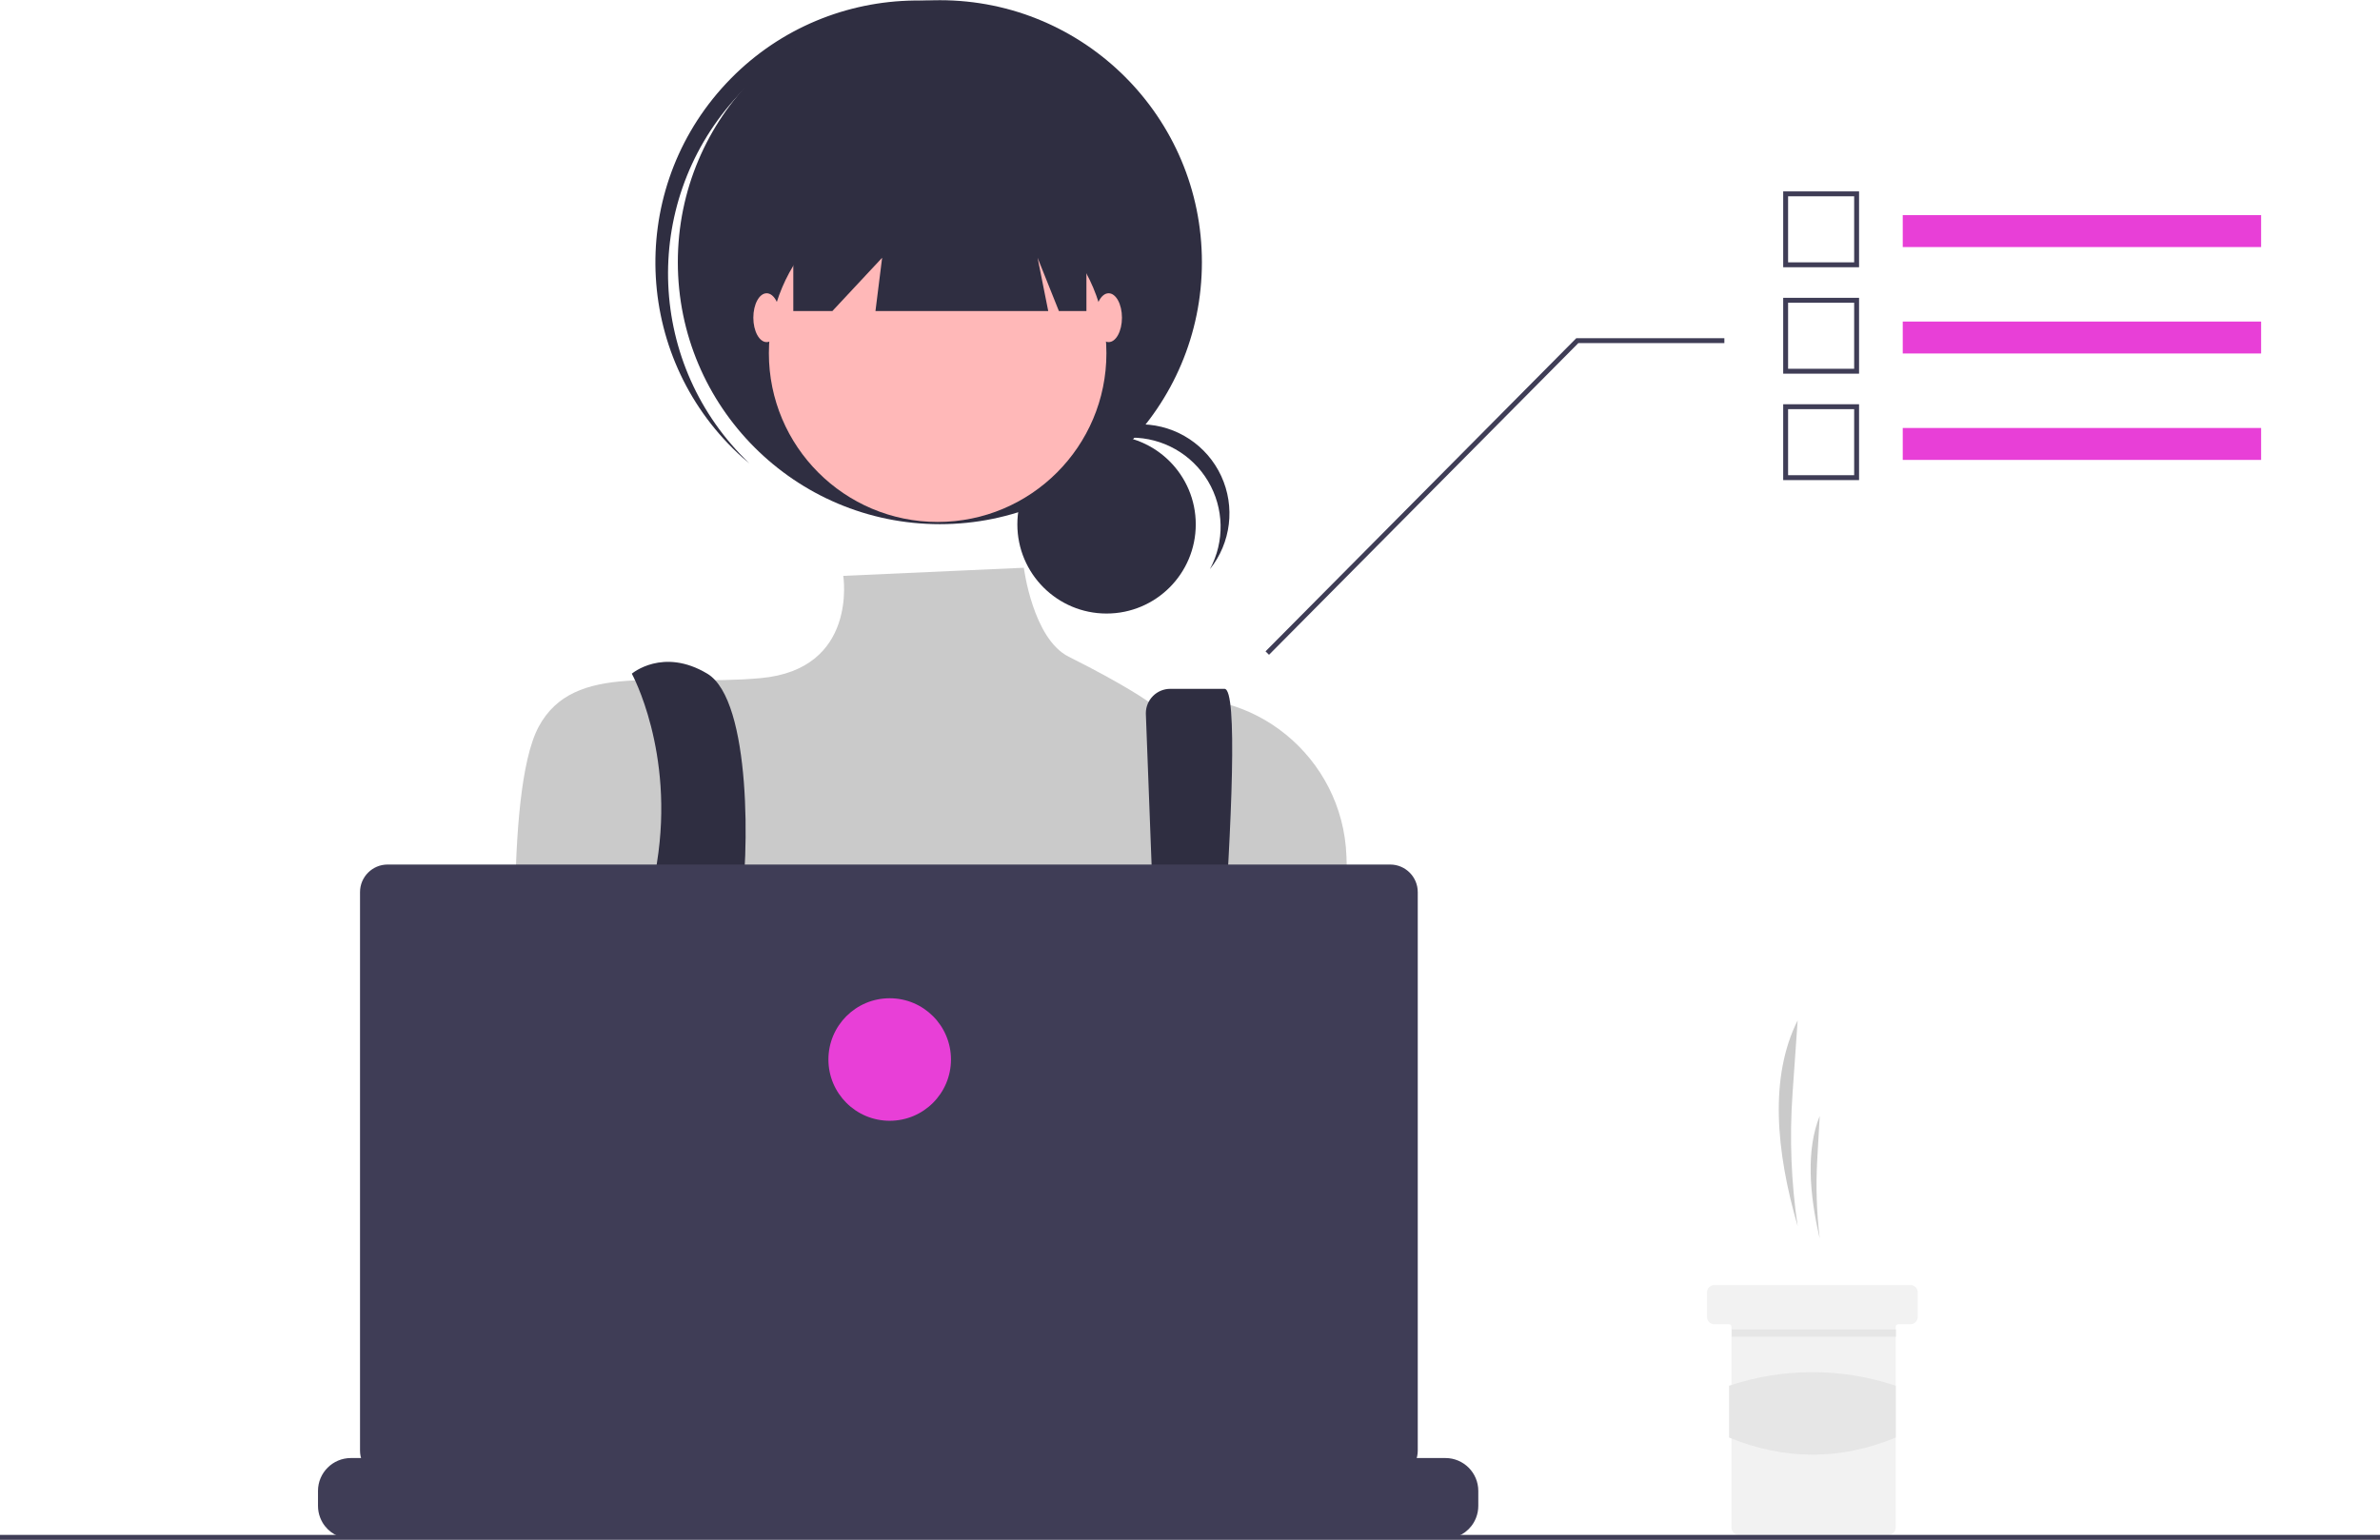
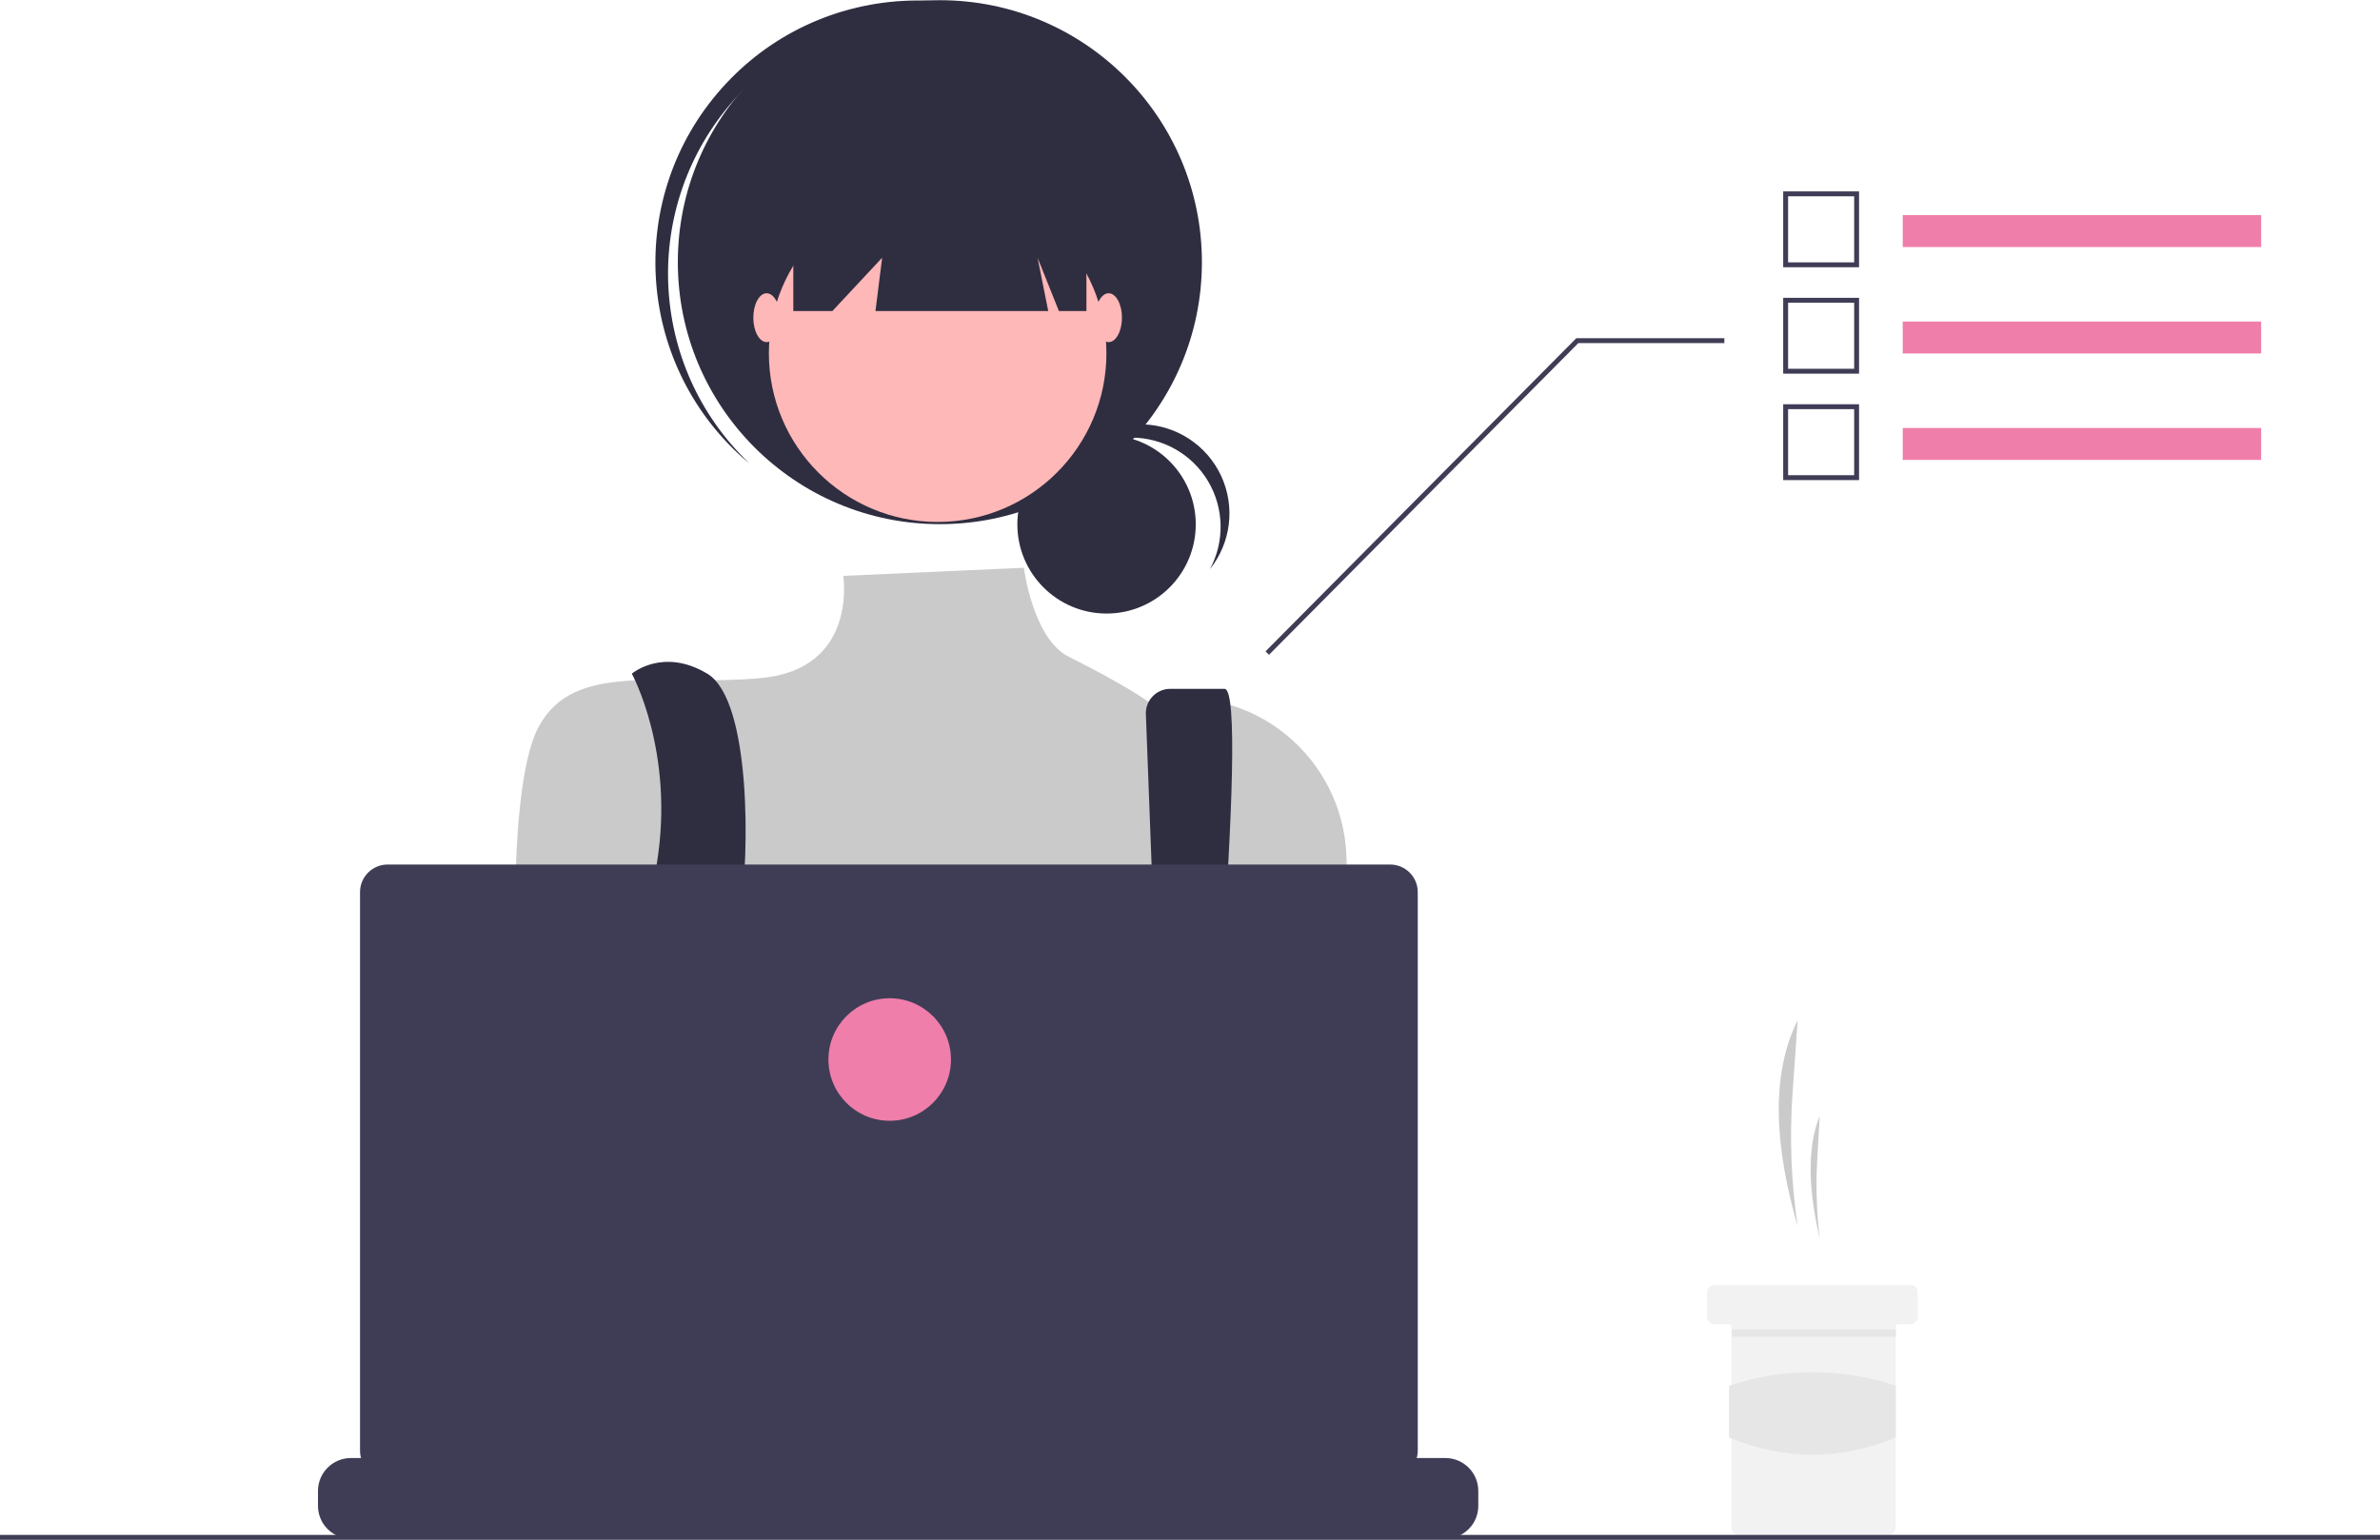
<svg xmlns="http://www.w3.org/2000/svg" width="971.052" height="628.381" viewBox="0 0 971.052 628.381" role="img" artist="Katerina Limpitsouni" source="https://undraw.co/">
  <path d="M847.931,636.215h0a249.626,249.626,0,0,1-2.095-54.111l2.095-29.889h0c-11.542,22.966-8.933,53.192,0,84Z" transform="translate(-114.4741 -135.8093)" fill="#cacaca" />
  <path d="M856.931,641.215h0a183.497,183.497,0,0,1-1.008-32.209l1.008-17.791h0C851.378,604.885,852.633,622.877,856.931,641.215Z" transform="translate(-114.4741 -135.8093)" fill="#cacaca" />
  <path d="M896.936,663.217v10a3.016,3.016,0,0,1-3,3h-5a.996.996,0,0,0-1,1v82a3.016,3.016,0,0,1-3,3h-61a3.002,3.002,0,0,1-3-3v-82a1.003,1.003,0,0,0-1-1h-6a3.002,3.002,0,0,1-3-3v-10a2.996,2.996,0,0,1,3-3h80A3.009,3.009,0,0,1,896.936,663.217Z" transform="translate(-114.4741 -135.8093)" fill="#f2f2f2" />
  <rect x="706.552" y="542.508" width="67" height="3" fill="#e6e6e6" />
  <path d="M887.936,722.462c-22.42,9.278-45.084,9.38-68,0V701.327a106.79,106.79,0,0,1,68,0Z" transform="translate(-114.4741 -135.8093)" fill="#e6e6e6" />
  <circle cx="451.481" cy="213.985" r="36.396" fill="#2f2e41" />
  <path d="M576.095,314.401a36.401,36.401,0,0,1,32.039,53.669,36.387,36.387,0,1,0-60.454-39.982A36.306,36.306,0,0,1,576.095,314.401Z" transform="translate(-114.4741 -135.8093)" fill="#2f2e41" />
  <circle cx="383.471" cy="106.996" r="106.912" fill="#2f2e41" />
  <path d="M414.036,176.471A106.893,106.893,0,0,1,562.203,165.261c-.874-.831-1.739-1.669-2.648-2.476a106.913,106.913,0,0,0-142.066,159.807c.908.808,1.842,1.568,2.77,2.339A106.893,106.893,0,0,1,414.036,176.471Z" transform="translate(-114.4741 -135.8093)" fill="#2f2e41" />
  <circle cx="382.565" cy="144.143" r="68.859" fill="#ffb8b8" />
  <path d="M532.214,367.505l-73.688,3.313s6.15,38.108-33.715,41.732-76.107-7.248-90.604,19.933-8.248,123.966-8.248,123.966,27.181,97.852,48.926,112.349,212.013-5.436,212.013-5.436L666.526,562.817l-2.697-77.54c-1.408-40.491-38.377-70.892-78.194-63.398q-1.173.221-2.362.475s-8.747-6.538-32.747-18.538C535.849,396.479,532.214,367.505,532.214,367.505Z" transform="translate(-114.4741 -135.8093)" fill="#cacaca" />
  <path d="M372.26,410.738s17.514,31.778,10.266,77.08,23.164,141.114,23.164,141.114l21.745-5.436s-14.497-94.228-10.872-115.973,4.624-85.913-13.497-96.785S372.26,410.738,372.26,410.738Z" transform="translate(-114.4741 -135.8093)" fill="#2f2e41" />
  <path d="M581.999,427.4l7.617,200.626,14.497,9.06s20.839-220.167,9.966-220.167H591.956a9.97,9.97,0,0,0-9.97,9.97Q581.986,427.145,581.999,427.4Z" transform="translate(-114.4741 -135.8093)" fill="#2f2e41" />
-   <circle cx="301.182" cy="479.532" r="9.06" fill="#e83fd7" />
-   <circle cx="482.39" cy="488.592" r="9.06" fill="#e83fd7" />
+   <circle cx="301.182" cy="479.532" r="9.06" fill="#ef7eaa" />
+   <circle cx="482.39" cy="488.592" r="9.06" fill="#ef7eaa" />
  <polygon points="323.672 58.069 323.672 126.928 339.619 126.928 359.914 105.183 357.196 126.928 427.685 126.928 423.336 105.183 432.034 126.928 443.269 126.928 443.269 58.069 323.672 58.069" fill="#2f2e41" />
  <ellipse cx="312.8" cy="129.647" rx="5.436" ry="9.966" fill="#ffb8b8" />
  <ellipse cx="452.329" cy="129.647" rx="5.436" ry="9.966" fill="#ffb8b8" />
  <path d="M717.626,744.255v6.07a13.34,13.34,0,0,1-.91,4.87,13.683,13.683,0,0,1-.97,2,13.437,13.437,0,0,1-11.55,6.56h-446.55a13.437,13.437,0,0,1-11.55-6.56,13.69,13.69,0,0,1-.97-2,13.341,13.341,0,0,1-.91-4.87v-6.07a13.426,13.426,0,0,1,13.423-13.43h25.747v-2.83a.559.559,0,0,1,.558-.56h13.432a.559.559,0,0,1,.56.558v2.832h8.39v-2.83a.559.559,0,0,1,.558-.56h13.432a.559.559,0,0,1,.56.558v2.832h8.4v-2.83a.559.559,0,0,1,.558-.56h13.432a.559.559,0,0,1,.56.558v2.832h8.39v-2.83a.559.559,0,0,1,.558-.56h13.432a.559.559,0,0,1,.56.558v2.832h8.39v-2.83a.559.559,0,0,1,.558-.56h13.432a.559.559,0,0,1,.56.558v2.832h8.4v-2.83a.559.559,0,0,1,.558-.56h13.432a.559.559,0,0,1,.56.558v2.832h8.39v-2.83a.559.559,0,0,1,.558-.56H526.806a.559.559,0,0,1,.56.558v2.832h8.4v-2.83a.559.559,0,0,1,.558-.56h13.432a.566.566,0,0,1,.56.56v2.83h8.39v-2.83a.559.559,0,0,1,.558-.56h13.432a.559.559,0,0,1,.56.558v2.832h8.39v-2.83a.559.559,0,0,1,.558-.56h13.432a.559.559,0,0,1,.56.558v2.832h8.4v-2.83a.559.559,0,0,1,.558-.56h13.432a.557.557,0,0,1,.55.56v2.83h8.4v-2.83a.559.559,0,0,1,.558-.56h13.432a.559.559,0,0,1,.56.558v2.832h8.39v-2.83a.559.559,0,0,1,.558-.56h13.432a.559.559,0,0,1,.56.558v2.832h39.17a13.426,13.426,0,0,1,13.43,13.423Z" transform="translate(-114.4741 -135.8093)" fill="#3f3d56" />
  <rect y="626.381" width="971.052" height="2" fill="#3f3d56" />
  <path d="M681.668,488.621H272.625a11.259,11.259,0,0,0-11.259,11.259V727.791A11.259,11.259,0,0,0,272.625,739.05H681.668a11.259,11.259,0,0,0,11.259-11.259V499.88a11.259,11.259,0,0,0-11.259-11.259Z" transform="translate(-114.4741 -135.8093)" fill="#3f3d56" />
-   <circle cx="363" cy="432.381" r="25" fill="#e83fd7" />
+   <circle cx="363" cy="432.381" r="25" fill="#ef7eaa" />
  <polygon points="517.763 267.219 643.969 140.016 703.552 140.016 703.552 138.016 643.134 138.016 642.841 138.313 516.341 265.813 517.763 267.219" fill="#3f3d56" />
-   <rect x="776.328" y="87.792" width="146.224" height="13.03" fill="#e83fd7" />
+   <rect x="776.328" y="87.792" width="146.224" height="13.03" fill="#ef7eaa" />
  <path d="M872.981,244.87H842.026V213.915H872.981Zm-28.955-2H870.981V215.915H844.026Z" transform="translate(-114.4741 -135.8093)" fill="#3f3d56" />
-   <rect x="776.328" y="131.225" width="146.224" height="13.03" fill="#e83fd7" />
+   <rect x="776.328" y="131.225" width="146.224" height="13.03" fill="#ef7eaa" />
  <path d="M872.981,288.303H842.026V257.348H872.981Zm-28.955-2H870.981V259.348H844.026Z" transform="translate(-114.4741 -135.8093)" fill="#3f3d56" />
-   <rect x="776.328" y="174.658" width="146.224" height="13.03" fill="#e83fd7" />
+   <rect x="776.328" y="174.658" width="146.224" height="13.03" fill="#ef7eaa" />
  <path d="M872.981,331.736H842.026V300.781H872.981Zm-28.955-2H870.981V302.781H844.026Z" transform="translate(-114.4741 -135.8093)" fill="#3f3d56" />
</svg>
